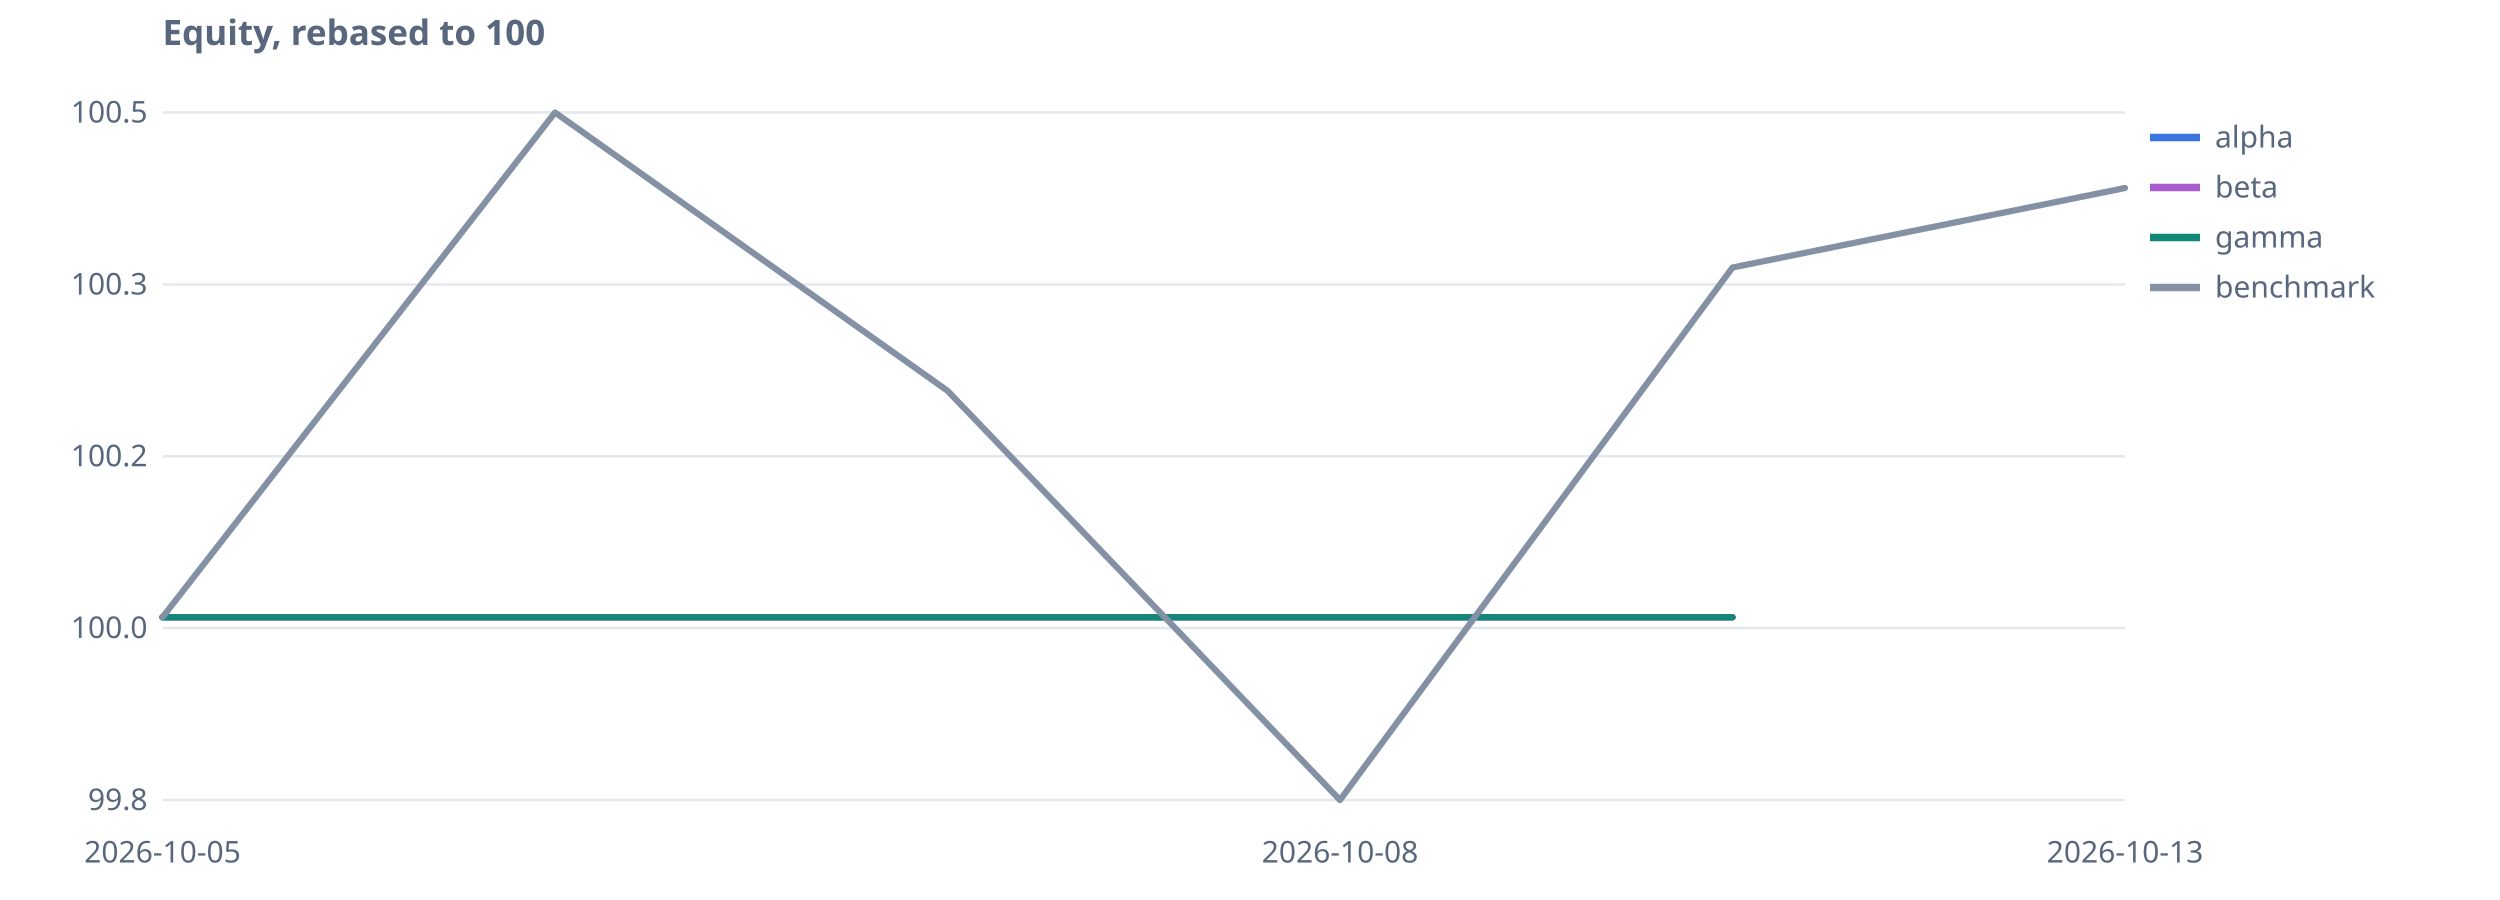
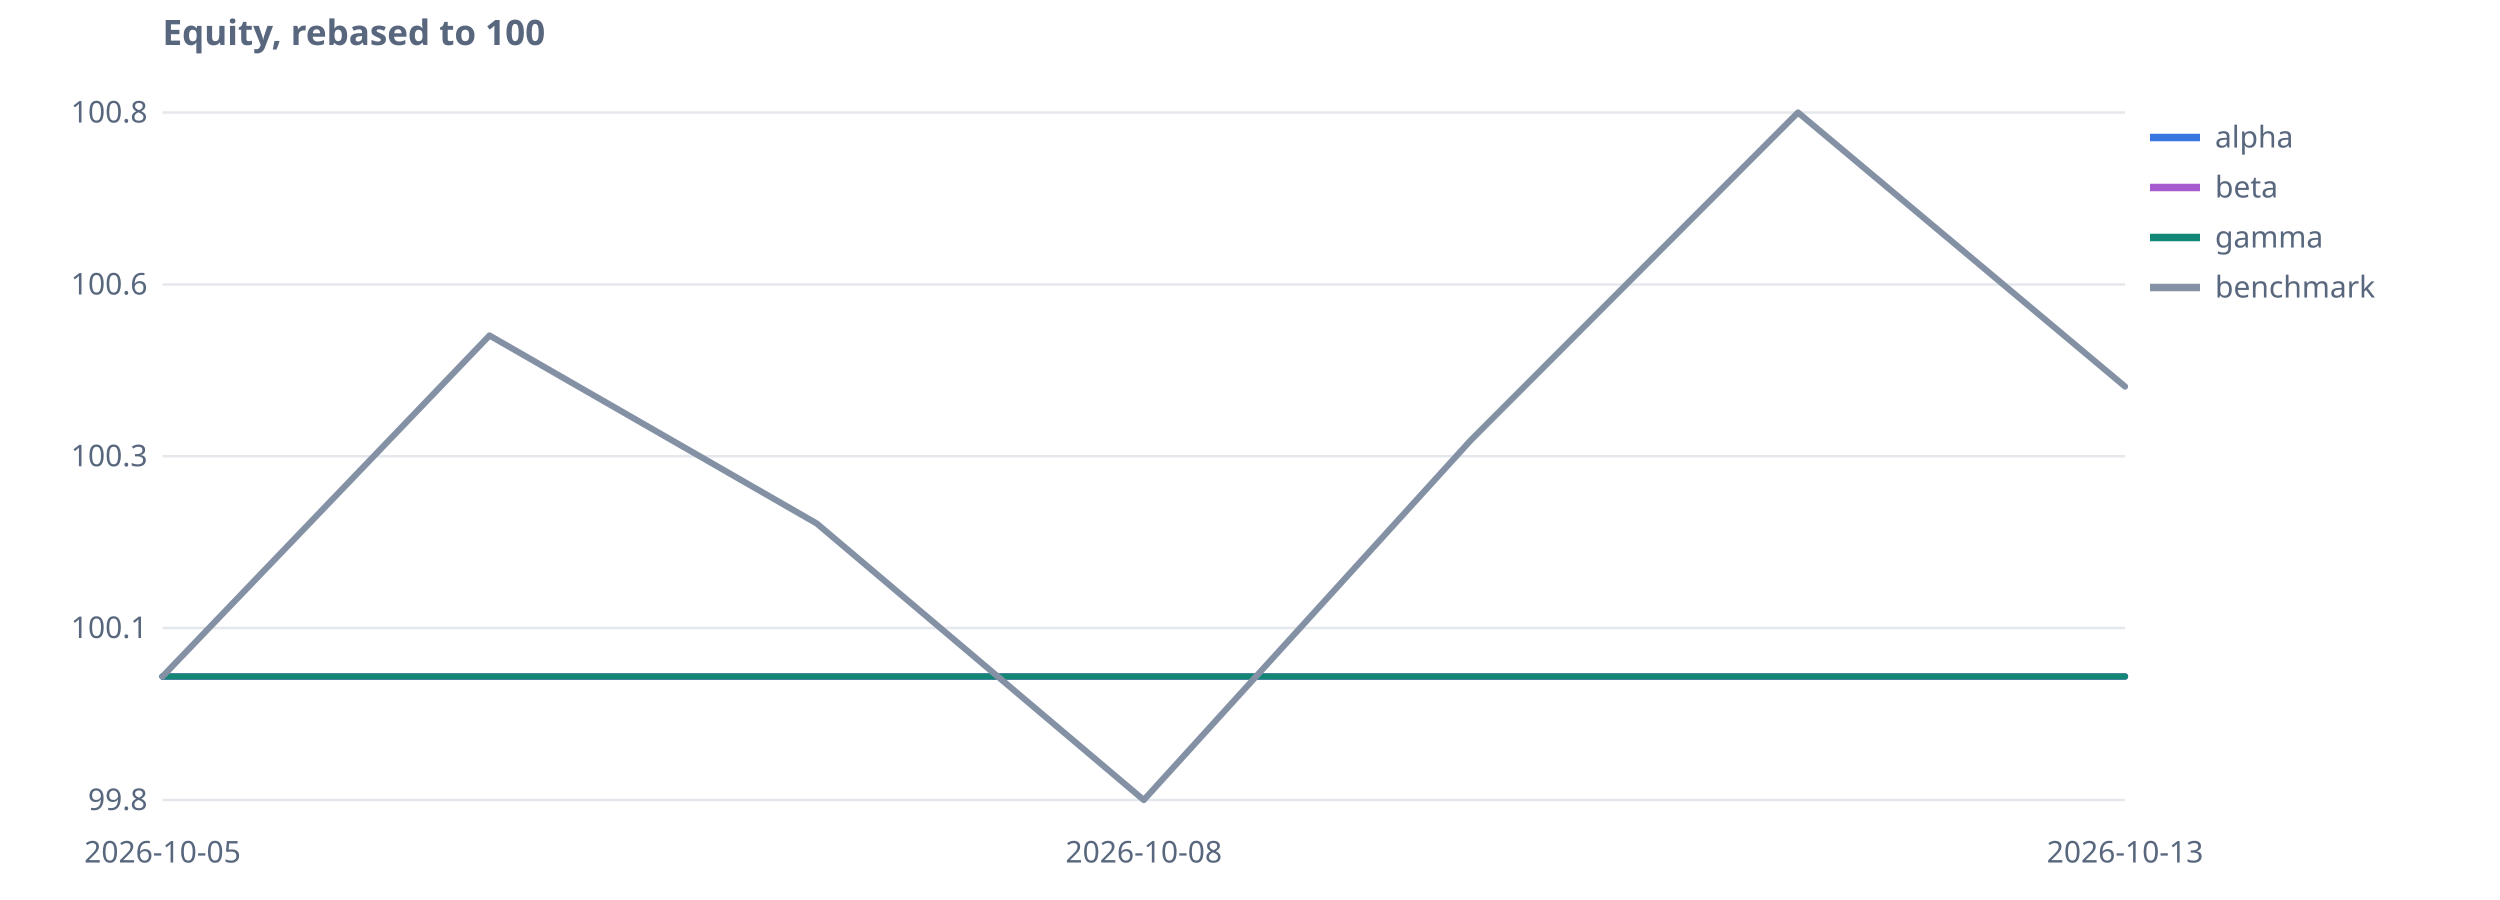
<svg xmlns="http://www.w3.org/2000/svg" width="1000" height="360" viewBox="0 0 1000 360" role="img" font-family="system-ui,sans-serif" font-size="12">
  <style>svg{color:#58677d;background:#fff}text{fill:currentColor}@media(prefers-color-scheme:dark){svg{color:#a0afc4;background:#121c2d}}</style>
  <text x="65" y="18" font-size="14" font-weight="bold">Equity, rebased to 100</text>
  <line x1="65" x2="850" y1="320.0" y2="320.0" stroke="#8491a5" stroke-opacity=".22" />
  <text x="59" y="324.0" text-anchor="end">99.8</text>
  <line x1="65" x2="850" y1="251.2" y2="251.2" stroke="#8491a5" stroke-opacity=".22" />
-   <text x="59" y="255.2" text-anchor="end">100.0</text>
+   <text x="59" y="255.2" text-anchor="end">100.1</text>
  <line x1="65" x2="850" y1="182.5" y2="182.5" stroke="#8491a5" stroke-opacity=".22" />
-   <text x="59" y="186.5" text-anchor="end">100.2</text>
+   <text x="59" y="186.5" text-anchor="end">100.3</text>
  <line x1="65" x2="850" y1="113.8" y2="113.8" stroke="#8491a5" stroke-opacity=".22" />
-   <text x="59" y="117.8" text-anchor="end">100.3</text>
+   <text x="59" y="117.8" text-anchor="end">100.6</text>
  <line x1="65" x2="850" y1="45.0" y2="45.0" stroke="#8491a5" stroke-opacity=".22" />
-   <text x="59" y="49.0" text-anchor="end">100.5</text>
+   <text x="59" y="49.0" text-anchor="end">100.8</text>
  <text x="65.0" y="345" text-anchor="middle">2026-10-05</text>
-   <text x="536.0" y="345" text-anchor="middle">2026-10-08</text>
+   <text x="457.5" y="345" text-anchor="middle">2026-10-08</text>
  <text x="850.0" y="345" text-anchor="middle">2026-10-13</text>
-   <polyline fill="none" stroke="#3875df" stroke-width="2.5" stroke-linejoin="round" stroke-linecap="round" points="65.0,246.9 222.0,246.9 379.0,246.9 536.0,246.9 693.0,246.9" />
+   <polyline fill="none" stroke="#3875df" stroke-width="2.5" stroke-linejoin="round" stroke-linecap="round" points="65.0,270.6 195.8,270.6 326.7,270.6 457.5,270.6 588.3,270.6 719.2,270.6 850.0,270.6" />
  <line x1="860" x2="880" y1="55" y2="55" stroke="#3875df" stroke-width="3" />
  <text x="886" y="59">alpha</text>
-   <polyline fill="none" stroke="#a75bce" stroke-width="2.5" stroke-linejoin="round" stroke-linecap="round" points="65.0,246.9 222.0,246.9 379.0,246.9 536.0,246.9 693.0,246.9" />
+   <polyline fill="none" stroke="#a75bce" stroke-width="2.5" stroke-linejoin="round" stroke-linecap="round" points="65.0,270.6 195.8,270.6 326.7,270.6 457.5,270.6 588.3,270.6 719.2,270.6 850.0,270.6" />
  <line x1="860" x2="880" y1="75" y2="75" stroke="#a75bce" stroke-width="3" />
  <text x="886" y="79">beta</text>
-   <polyline fill="none" stroke="#138776" stroke-width="2.5" stroke-linejoin="round" stroke-linecap="round" points="65.0,246.9 222.0,246.9 379.0,246.9 536.0,246.9 693.0,246.9" />
+   <polyline fill="none" stroke="#138776" stroke-width="2.5" stroke-linejoin="round" stroke-linecap="round" points="65.0,270.6 195.8,270.6 326.7,270.6 457.5,270.6 588.3,270.6 719.2,270.6 850.0,270.6" />
  <line x1="860" x2="880" y1="95" y2="95" stroke="#138776" stroke-width="3" />
  <text x="886" y="99">gamma</text>
-   <polyline fill="none" stroke="#8491a5" stroke-width="2.5" stroke-linejoin="round" stroke-linecap="round" points="65.0,246.9 222.0,45.0 379.0,156.3 536.0,320.0 693.0,107.0 850.0,75.2" />
+   <polyline fill="none" stroke="#8491a5" stroke-width="2.5" stroke-linejoin="round" stroke-linecap="round" points="65.0,270.6 195.8,134.2 326.7,209.4 457.5,320.0 588.3,176.1 719.2,45.0 850.0,154.6" />
  <line x1="860" x2="880" y1="115" y2="115" stroke="#8491a5" stroke-width="3" />
  <text x="886" y="119">benchmark</text>
</svg>
